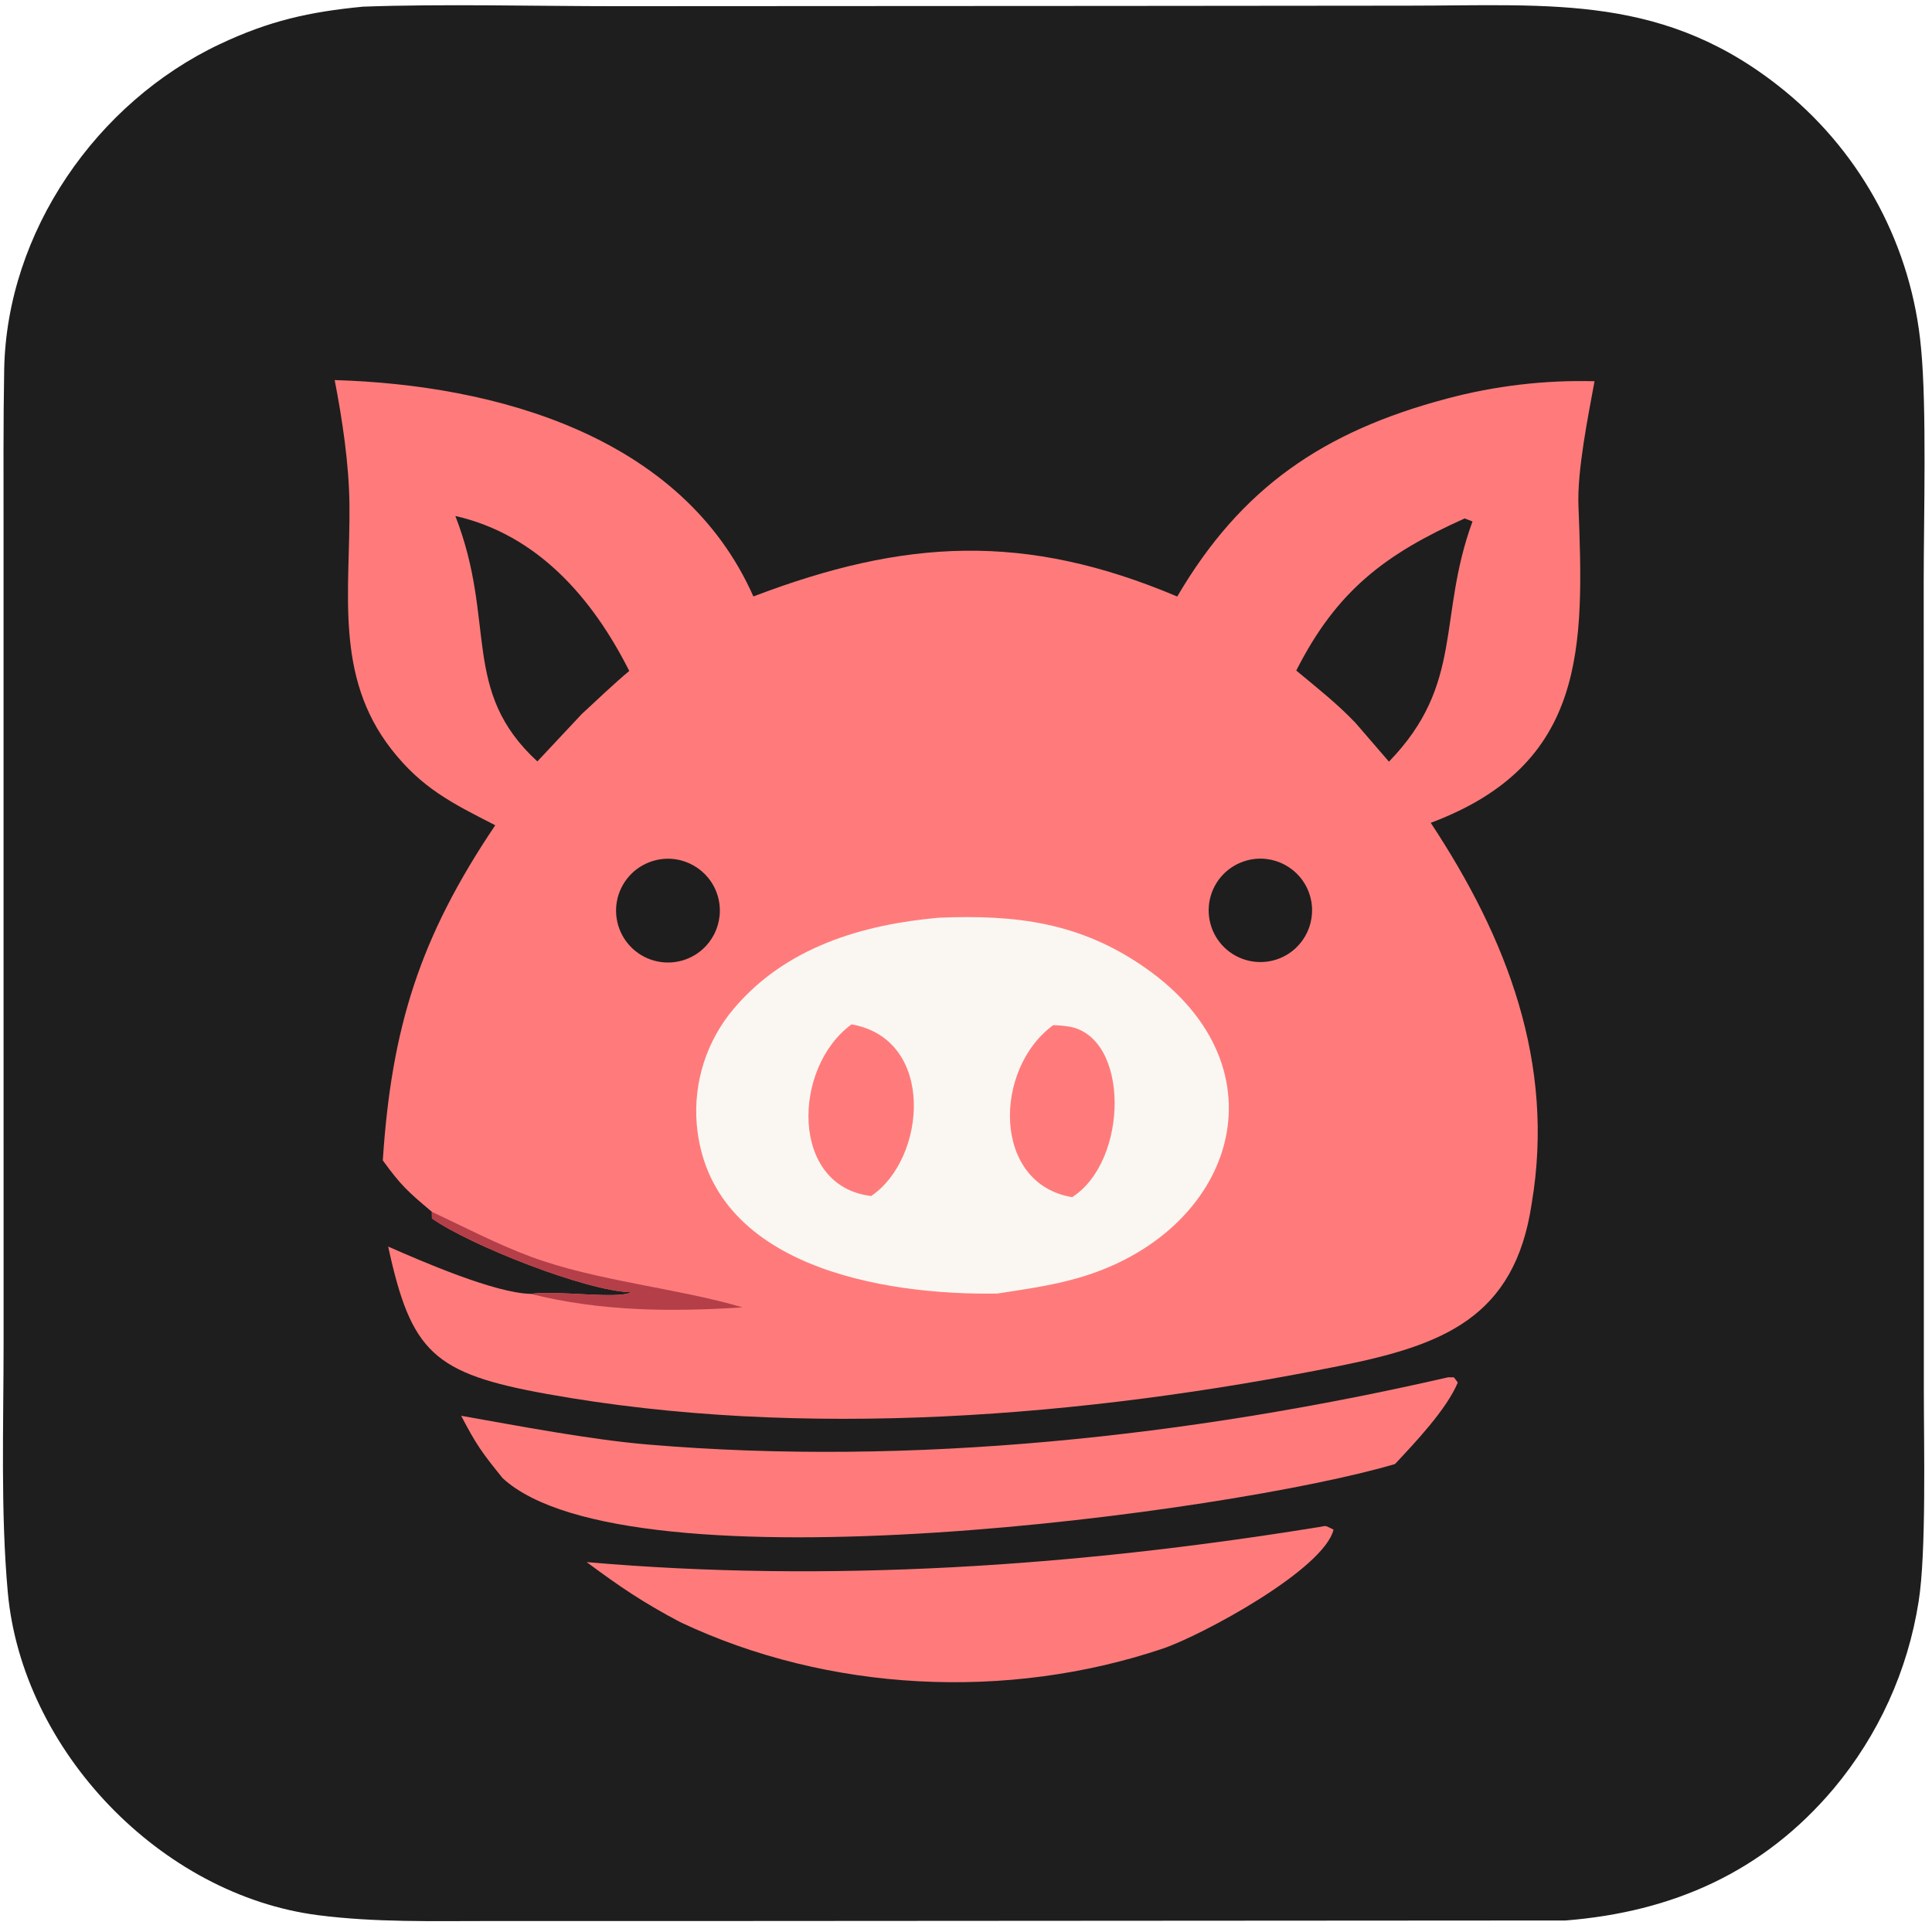
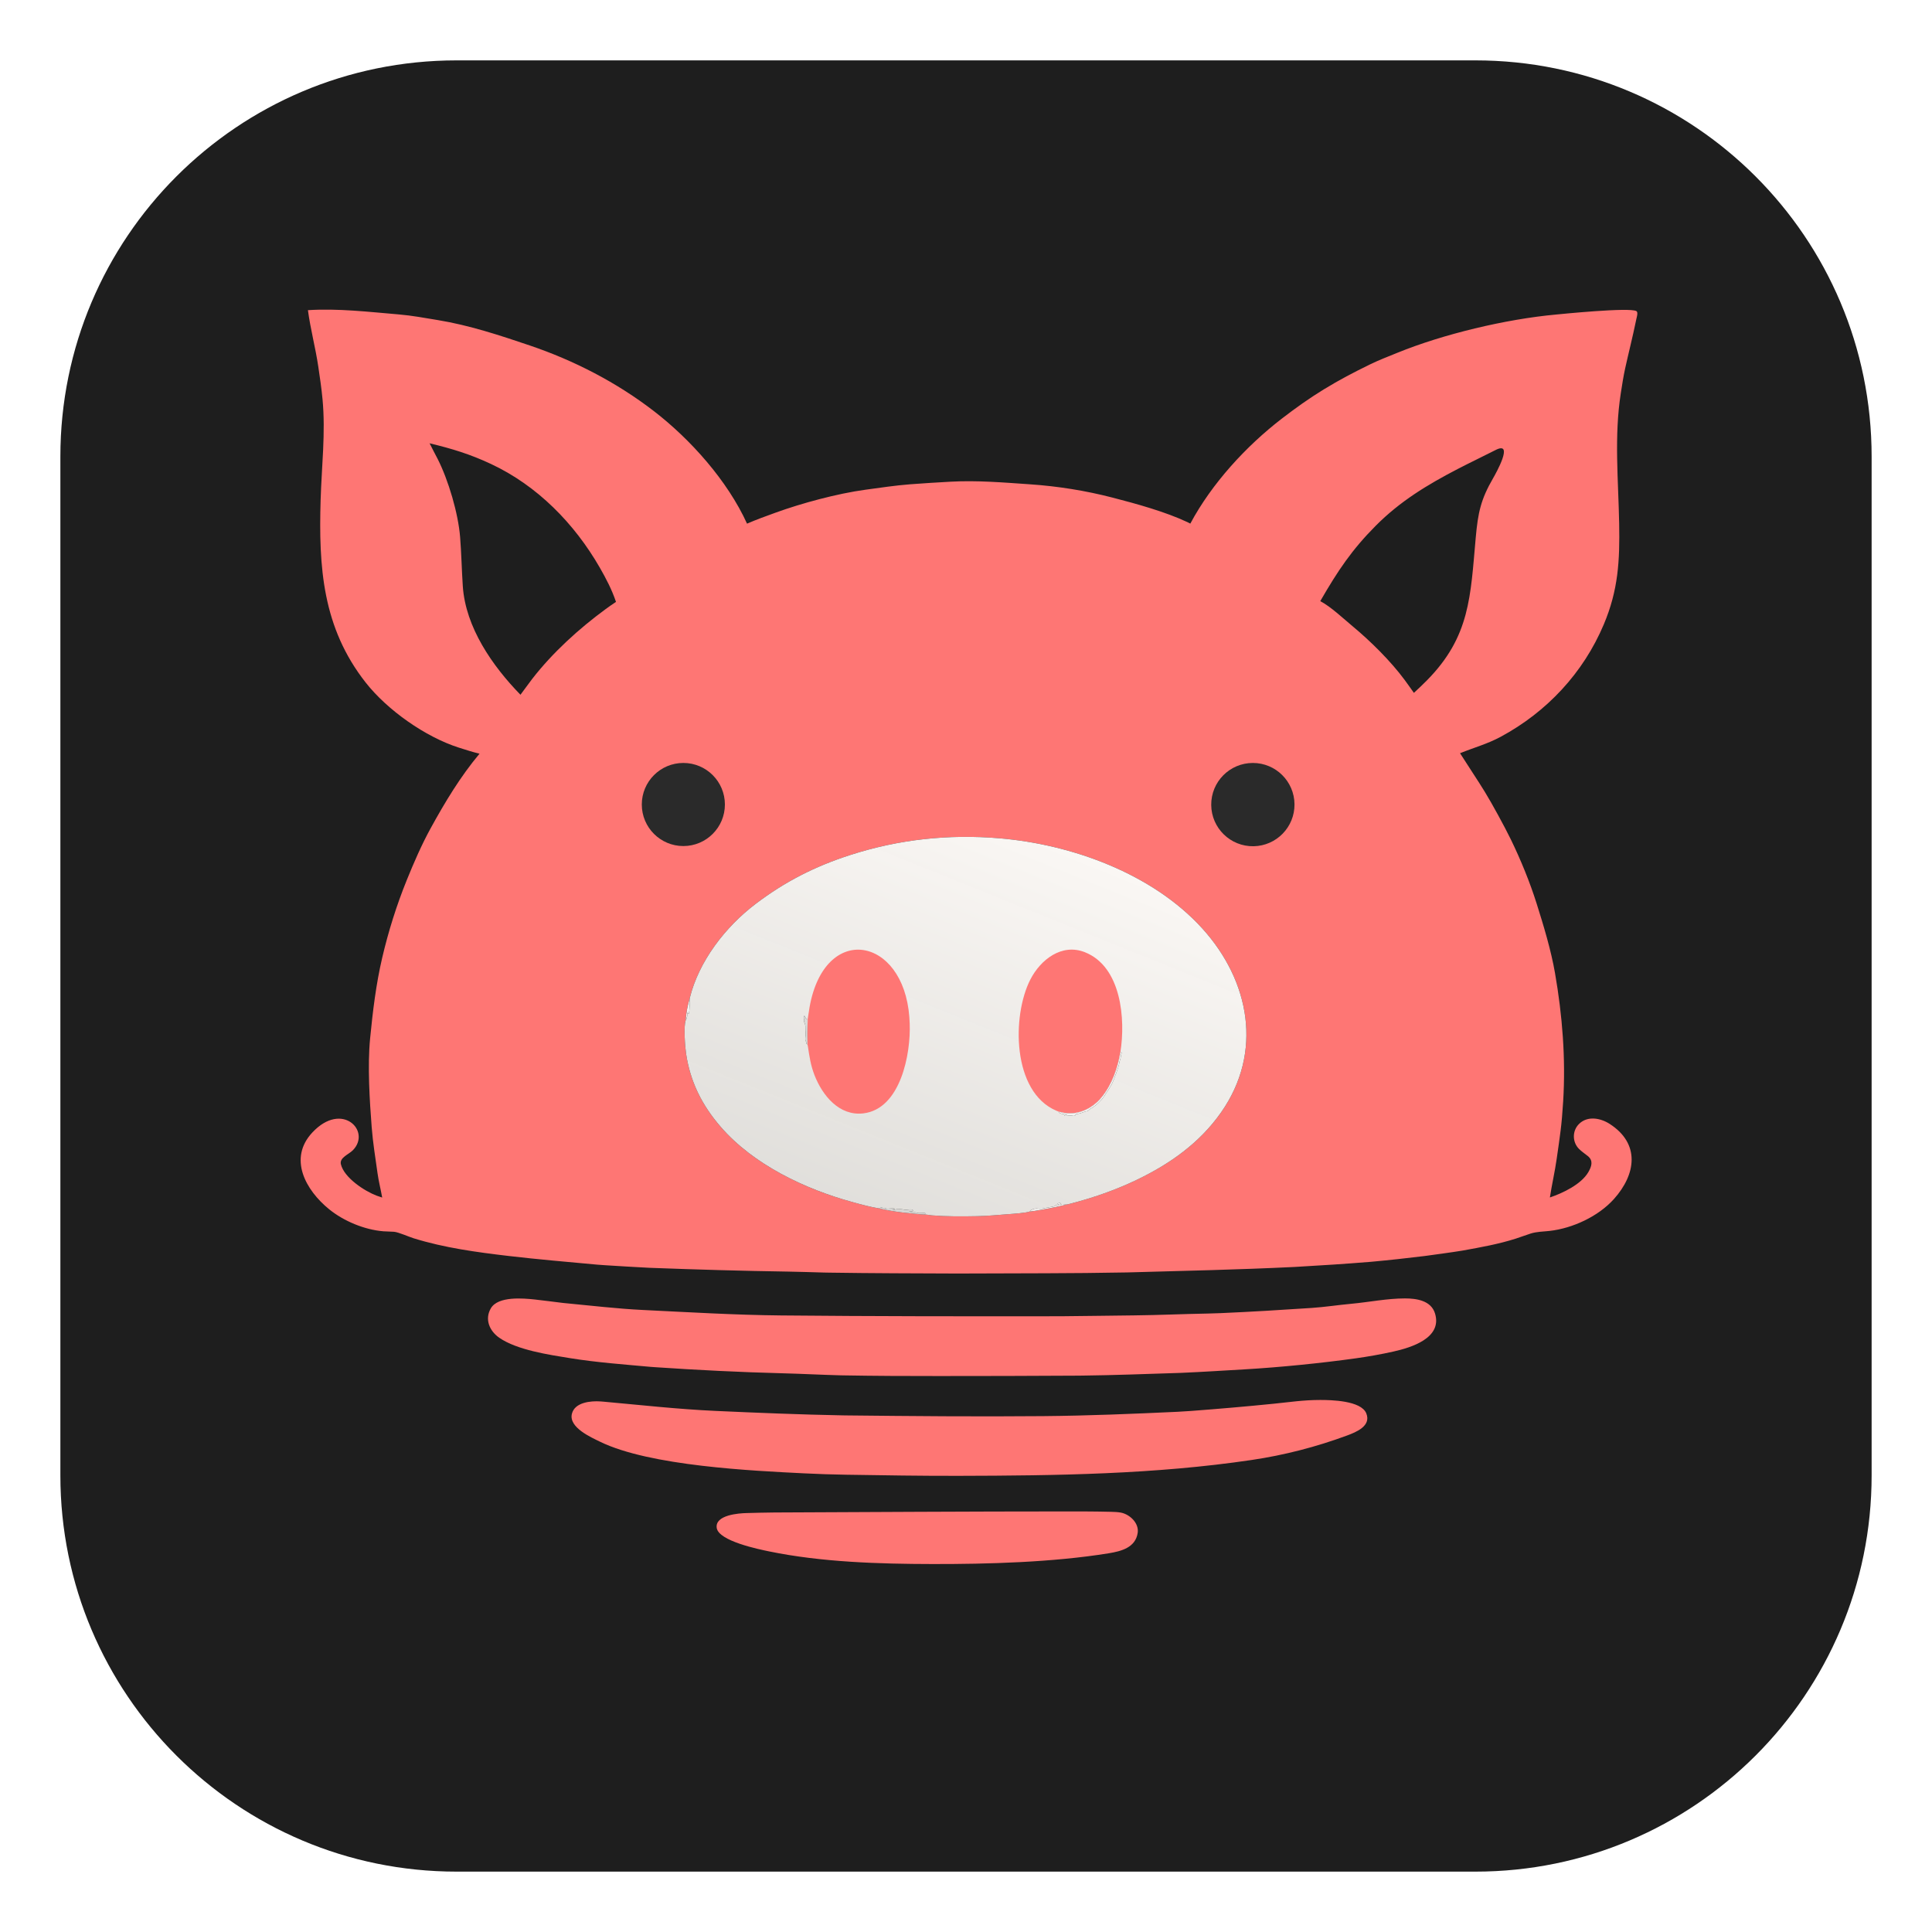
- <svg xmlns="http://www.w3.org/2000/svg" width="212.0" height="212.0" viewBox="713 103 212 212">
-   <path fill="#1E1E1E" transform="scale(0.5 0.5)" d="M1505.65 207.464C1522.9 206.819 1543.94 207.364 1561.43 207.358L1670.67 207.301L1735.15 207.242C1766.81 207.235 1791.64 204.607 1817.81 226.058C1834.86 240.089 1845.58 260.355 1847.59 282.34C1848.87 295.315 1848.18 319.866 1848.18 333.543L1848.21 429.449L1848.21 511.421C1848.21 523.185 1848.78 546.774 1847.06 557.508C1844.69 572.618 1838.25 586.797 1828.43 598.525C1812.97 616.857 1793.1 625.603 1769.57 627.474L1586.3 627.589L1533.44 627.592C1520.86 627.59 1508.41 627.92 1495.87 626.318C1461.25 621.892 1430.86 590.164 1427.71 555.443C1426.11 537.785 1426.79 518.682 1426.79 500.711L1426.78 404.292L1426.78 322.532C1426.78 310.723 1426.71 298.61 1426.92 287.048C1427.5 256.889 1447.16 228.486 1474.2 215.707C1485.06 210.574 1493.81 208.608 1505.65 207.464Z" />
-   <path fill="#FF7B7B" transform="scale(0.5 0.5)" d="M1499.45 289.415C1534.73 290.44 1575.72 301.631 1591.34 336.898C1624.5 324.265 1650.94 322.772 1684.36 336.918C1698.42 312.921 1716.55 300.664 1743.46 293.501C1754.05 290.67 1764.99 289.379 1775.94 289.666C1774.5 297.522 1772.11 309.27 1772.41 317.036C1773.6 347.858 1774.31 373.722 1739.99 386.578C1756.7 411.878 1767.35 439.3 1762.15 470.114C1758.43 495.287 1742.54 501.229 1719.87 505.788C1664.24 516.977 1602.17 522.04 1546 511.917C1521.15 507.438 1516.23 502.805 1511.19 479.576C1518.74 482.892 1534.58 489.777 1542.44 489.953C1548.71 489.15 1561.62 491.177 1564.47 489.603C1554.59 489.339 1529.11 479.265 1520.79 473.402L1520.77 471.939C1515.43 467.432 1514.08 466.25 1510.01 460.663C1511.93 431.498 1518.11 411.722 1534.69 387.111C1525.23 382.275 1518.57 378.994 1511.88 370.41C1499.3 354.263 1502.9 335.625 1502.69 316.683C1502.59 307.879 1501.16 298.231 1499.45 289.415Z" />
-   <path fill="#B43F48" transform="scale(0.5 0.5)" d="M1520.77 471.939C1527.9 475.295 1535.13 479.063 1542.5 481.801C1556.85 487.137 1574.92 488.727 1588.95 492.918C1573.25 493.929 1557.82 493.812 1542.44 489.953C1548.71 489.15 1561.62 491.177 1564.47 489.603C1554.59 489.339 1529.11 479.265 1520.79 473.402L1520.77 471.939Z" />
-   <path fill="#FAF7F2" transform="scale(0.5 0.5)" d="M1632.04 407.402C1649.2 406.7 1663.08 408.495 1677.19 418.294C1709.05 440.427 1696.88 476.701 1662.48 486.501C1656.55 488.19 1650.87 488.946 1644.88 489.883C1619.88 490.299 1581.62 484.036 1578.9 452.678C1578.16 443.458 1581.11 434.32 1587.11 427.279C1598.49 413.87 1615.2 408.906 1632.04 407.402Z" />
-   <path fill="#FF7B7B" transform="scale(0.5 0.5)" d="M1657.14 430.981C1658.29 431.009 1659.43 431.112 1660.57 431.29C1673.98 433.518 1673.72 460.817 1661.29 468.732C1643.74 465.789 1643.95 440.653 1657.14 430.981Z" />
-   <path fill="#FF7B7B" transform="scale(0.5 0.5)" d="M1612.88 430.808C1631.45 434.06 1629.31 460.31 1617.19 468.478C1599.35 466.384 1599.87 440.291 1612.88 430.808Z" />
-   <path fill="#1E1E1E" transform="scale(0.5 0.5)" d="M1525.93 319.239C1544.02 323.339 1556.08 337.35 1564.1 353.248C1560.72 356.064 1556.97 359.675 1553.68 362.698L1543.93 373.105C1527.02 357.545 1535.05 342.616 1525.93 319.239Z" />
-   <path fill="#1E1E1E" transform="scale(0.5 0.5)" d="M1747.43 319.779L1749.16 320.437C1741.4 341.612 1747.43 356.036 1730.82 373.154L1723.48 364.651C1719.56 360.515 1714.89 356.819 1710.48 353.163C1719.35 335.614 1730.05 327.57 1747.43 319.779Z" />
-   <path fill="#1E1E1E" transform="scale(0.5 0.5)" d="M1569.94 394.773C1575.82 393.363 1581.78 396.801 1583.51 402.602C1585.23 408.402 1582.12 414.539 1576.42 416.574C1572.45 417.991 1568.02 417.099 1564.91 414.256C1561.8 411.413 1560.51 407.084 1561.56 403.002C1562.62 398.921 1565.84 395.755 1569.94 394.773Z" />
-   <path fill="#1E1E1E" transform="scale(0.5 0.5)" d="M1699.59 394.849C1705.39 393.248 1711.44 396.46 1713.36 402.166C1715.28 407.873 1712.41 414.087 1706.82 416.324C1702.92 417.887 1698.47 417.162 1695.26 414.441C1692.05 411.72 1690.62 407.449 1691.52 403.342C1692.43 399.236 1695.53 395.967 1699.59 394.849Z" />
-   <path fill="#FF7B7B" transform="scale(0.5 0.5)" d="M1743.81 508.26L1745.08 508.277L1745.93 509.41C1743.45 515.336 1736.56 522.584 1732.15 527.298C1696.45 537.898 1563.91 555.814 1536.31 530.399C1531.79 524.802 1530.51 523.048 1527.21 516.71C1539.82 518.937 1555.47 521.939 1568.1 523.011C1626.06 527.93 1687.27 521.244 1743.81 508.26Z" />
-   <path fill="#FF7B7B" transform="scale(0.5 0.5)" d="M1714.53 541.277C1717.57 540.883 1716.27 540.554 1718.66 541.688C1716.52 550.493 1689.61 564.979 1681.13 567.825C1647.03 579.273 1607.82 577.388 1575.27 561.99C1567.06 557.645 1562.07 554.253 1554.75 548.82C1607.78 553.461 1662.13 549.737 1714.53 541.277Z" />
+ <svg xmlns="http://www.w3.org/2000/svg" width="1024" height="1024" viewBox="0 0 1024 1024">
+   <rect x="32" y="32" width="960" height="960" rx="210" fill="#1E1E1E" />
+   <g transform="translate(128 138) scale(0.75)">
+     <path fill="#FE7674" d="M46.943 35.192C68.385 33.833 89.842 36.411 111.251 38.207C120.476 38.98 129.593 40.703 138.729 42.198C160.936 45.832 182.412 52.922 203.725 60.143C235.206 70.811 265.158 86.275 291.482 106.571C317.216 126.412 343.416 155.624 357.257 186.058C363.539 183.305 371.062 180.604 377.394 178.304C395.696 171.658 420.991 164.787 441.001 162.075C451.484 160.655 461.953 159.062 472.5 158.245C481.992 157.51 491.495 156.95 501 156.417C519.728 155.367 538.485 156.977 557.199 158.254C576.867 159.596 596.415 162.71 615.503 167.642C632.345 171.994 652.877 177.64 668.498 184.996C669.184 185.319 669.853 185.674 670.525 186.024C685.702 157.649 709.972 131.26 735.198 111.83C744.644 104.554 754.64 97.406 764.809 91.203C776.151 84.284 785.484 79.413 797.5 73.535C803.815 70.446 810.372 67.953 816.873 65.303C849.068 52.183 893.342 41.54 929 38.282C931.686 38.037 980.942 33.01 985.794 35.867C987.11 36.642 986.021 40.184 985.787 41.199C985.786 41.203 985.456 42.745 985.455 42.749C983.165 53.981 980.312 65.055 977.844 76.245C976.565 82.041 975.681 87.917 974.759 93.78C969.962 124.306 973.018 155.298 973.59 186C974.082 212.42 972.937 233.02 962.738 257.238C948.314 291.488 922.49 319.137 889.814 336.713C880.265 341.849 870.985 344.289 861.146 348.295C861.621 349.031 862.1 349.765 862.568 350.506C867.887 358.93 873.492 367.187 878.7 375.675C883.601 383.661 892.632 400.17 897.044 409.237C903.962 423.455 910.496 439.423 915.25 454.485C920.215 470.217 925.418 487.392 928.243 503.622C933.446 533.512 935.874 563.967 934.021 594.25C932.941 611.898 931.791 618.419 929.43 634.999C928.127 644.151 926.021 653.118 924.631 662.241C933.709 659.189 946.782 652.976 951.798 644.334C954.137 640.305 955.434 636.25 951.494 633.022C949.381 631.291 947.057 629.807 945.139 627.862C940.387 623.046 940.357 615.055 945.253 610.258C951.306 604.325 960.498 606.138 966.91 610.273C988.578 624.246 985.555 645.897 969.865 663.375C958.866 675.627 940.761 684.018 924.5 685.878C919.974 686.395 915.349 686.361 911.011 687.751C907.485 688.88 904.026 690.211 900.499 691.338C888.449 695.189 875.948 697.422 863.499 699.67C863.495 699.671 862.504 699.843 862.501 699.844C854.274 701.184 846.003 702.24 837.749 703.399C837.745 703.4 835.753 703.664 835.749 703.664C823.519 705.163 811.271 706.518 799 707.634C798.996 707.634 797.706 707.746 797.702 707.747C780.453 709.158 762.038 710.343 745.25 711.29C745.246 711.29 743.254 711.397 743.25 711.397C704.44 713.274 665.591 714.118 626.75 715.198C626.746 715.198 625.004 715.235 625 715.235C587.506 715.957 550.001 715.804 512.5 715.979C512.496 715.979 505.504 715.998 505.5 715.998C475.499 715.877 445.497 715.835 415.5 715.371C415.496 715.371 411.754 715.304 411.75 715.304C403.336 715.092 394.914 714.76 386.5 714.634C354.231 714.151 321.999 713.216 289.75 712.002C289.746 712.001 287.754 711.923 287.75 711.922C277.492 711.458 267.251 710.718 257 710.127C255.158 710.02 253.316 709.902 251.479 709.731C230.557 707.79 209.618 706.034 188.75 703.582C166.148 700.926 143.478 697.851 121.74 691.119C118.201 690.023 110.954 686.749 107.753 686.49C105.257 686.288 102.745 686.353 100.249 686.149C86.935 685.062 72.312 678.993 61.944 670.583C45.254 657.045 32.894 634.637 50.095 616.285C71.056 593.923 91.831 615.334 78.783 628.785C75.779 631.881 69.103 634.06 70.243 638.792C72.539 648.324 86.982 657.751 95.504 660.971C96.796 661.459 98.121 661.852 99.427 662.302C98.395 656.519 96.921 650.817 96.114 644.999C94.613 634.18 92.831 623.391 91.997 612.5C90.583 594.029 88.958 569.599 90.9 549.75C92.773 530.612 95.07 511.472 99.457 492.749C103.836 474.06 109.609 455.69 116.815 437.899C121.782 425.637 127.314 412.909 133.686 401.303C143.85 382.793 154.634 364.876 168.214 348.631C163.251 347.446 158.391 345.877 153.532 344.323C129.961 336.787 103.118 317.879 87.783 298.373C57.192 259.462 54.487 216.795 55.917 169.25C56.629 145.58 59.488 121.858 57.275 98.281C56.539 90.445 55.397 82.658 54.235 74.874C52.247 61.553 48.722 48.521 46.943 35.192ZM451.073 670.057C451.682 670.318 452.333 670.444 452.988 670.545C454.496 670.778 455.99 671.208 457.502 671.444C460.915 671.978 464.316 672.606 467.752 672.954C471.925 673.378 476.098 673.79 480.273 674.199C481.039 674.275 481.81 674.279 482.579 674.295C483.217 674.361 483.859 674.387 484.499 674.429C485.595 674.5 486.655 674.798 487.751 674.888C498.389 675.757 509.078 675.674 519.75 675.474C527.218 675.334 534.569 674.598 542.001 674.047C545.455 673.79 554.165 673.211 557.1 672.179C558.284 672.077 559.391 671.949 560.565 671.761C568.118 670.551 575.666 669.117 583.088 667.253C584.029 667.079 584.788 666.894 585.756 666.643C601.687 662.517 617.628 657.007 632.483 649.874C656.116 638.527 677.073 623.786 692.269 602.114C722.056 559.633 712.606 509.173 678.914 472.06C643.826 433.41 586.809 412.697 535.5 408.401C499.612 405.395 464.604 409.165 430.298 420.193C405.276 428.237 384.093 439.036 363.389 454.734C342.063 470.904 323.201 495.141 316.747 521.48C315.265 526.576 314.194 531.806 313.883 537.104C312.4 541.323 313.432 555.567 314.161 560.5C317.111 580.482 325.442 597.058 338.663 612.34C361.77 639.047 398.221 656.342 431.752 665.496C438.107 667.23 444.556 669.044 451.073 670.057ZM264.647 241.357C261.825 232.875 257.668 224.903 253.213 217.154C235.284 185.974 209.062 159.21 176.287 143.874C161.518 136.963 148.747 133.074 132.922 129.277C134.739 133.038 136.777 136.686 138.664 140.412C146.248 155.384 153.139 178.731 154.488 195.5C155.419 207.065 155.614 218.673 156.393 230.25C158.354 259.401 177.314 286.627 197.14 306.974C199.983 303.275 202.617 299.419 205.477 295.734C219.896 277.153 238.507 260.254 257.426 246.384C259.791 244.651 262.196 242.965 264.647 241.357ZM828.524 305.637C831.667 302.744 834.778 299.815 837.776 296.772C868.337 265.747 868.478 237.447 872.219 196C873.81 178.375 875.754 168.98 884.589 153.781C886.177 151.049 899.703 127.147 886.262 134.025C877.381 138.57 868.355 142.827 859.501 147.425C837.958 158.613 818.782 170.217 801.55 187.549C784.734 204.464 774.829 219.201 762.365 240.813C769.803 244.722 778.589 253.066 785.22 258.574C797.903 269.109 812.186 283.234 821.984 296.501C824.21 299.514 826.358 302.582 828.524 305.637Z" />
+     <defs>
+       <linearGradient id="gradient_0" gradientUnits="userSpaceOnUse" x1="458.728" y1="677.247" x2="566.643" y2="409.348">
+         <stop offset="0" stop-color="#F7F5F1" stop-opacity="0.898" />
+         <stop offset="1" stop-color="#FAF7F4" />
+       </linearGradient>
+     </defs>
+     <path fill="url(#gradient_0)" d="M316.747 521.48C323.201 495.141 342.063 470.904 363.389 454.734C384.093 439.036 405.276 428.237 430.298 420.193C464.604 409.165 499.612 405.395 535.5 408.401C586.809 412.697 643.826 433.41 678.914 472.06C712.606 509.173 722.056 559.633 692.269 602.114C677.073 623.786 656.116 638.527 632.483 649.874C617.628 657.007 601.687 662.517 585.756 666.643C584.788 666.894 584.029 667.079 583.088 667.253C582.205 667.134 580.645 666.785 579.775 666.911C579.435 666.96 578.487 667.789 578.862 666.872C579.512 665.281 574.755 666.847 577.002 666.988C577.922 667.046 578.237 667.066 577.364 667.865C576.606 668.559 575.676 667.062 574.836 668.23C574.642 668.498 573.226 668.714 572.696 668.855C571.975 669.048 571.233 668.993 570.513 669.225C569.3 669.616 568.505 669.4 567.196 669.853C566.386 670.133 564.21 670.327 563.255 670.17C561.368 669.861 559.944 670.12 558.23 670.962C557.514 671.314 557.458 671.501 557.1 672.179C554.165 673.211 545.455 673.79 542.001 674.047C534.569 674.598 527.218 675.334 519.75 675.474C509.078 675.674 498.389 675.757 487.751 674.888C486.655 674.798 485.595 674.5 484.499 674.429C483.859 674.387 483.217 674.361 482.579 674.295C482.771 674.207 483.95 673.882 483.505 673.502C482.674 672.794 478.961 673.636 477.502 673.092C476.567 672.743 475.747 672.714 474.737 672.776C473.616 672.844 473.522 672.783 472.516 672.362C472.161 672.214 471.64 672.143 471.656 672.126C471.747 672.031 471.853 672.259 472.146 672.038C472.493 671.775 474.528 672.408 474.528 671.511C474.528 670.441 472.62 670.684 472.003 670.712C470.806 670.765 469.449 671.128 468.27 670.839C466.563 670.42 465.061 670.442 463.247 670.506C462.477 670.533 461.743 670.999 460.998 670.862C460.859 670.836 460.037 670.809 460.025 670.803C459.744 670.673 459.793 670.85 459.889 670.733C459.935 670.677 461.172 670.624 461.497 670.42C462.515 669.78 458.801 670.011 457.262 670.142C455.749 670.272 456.353 670.297 455.004 669.801C454.255 669.525 454.35 669.725 453.898 669.707C452.217 669.643 452.313 668.535 451.073 670.057C444.556 669.044 438.107 667.23 431.752 665.496C398.221 656.342 361.77 639.047 338.663 612.34C325.442 597.058 317.111 580.482 314.161 560.5C313.432 555.567 312.4 541.323 313.883 537.104C314.322 536.18 314.692 535.51 314.898 534.507C315.119 533.43 314.964 533.013 315.076 532.02C315.24 530.565 315.499 532.997 315.964 532.492C316.551 531.855 316.58 528.22 316.644 527.507C316.827 525.463 316.872 523.538 316.747 521.48ZM577.642 601.67C577.762 602.602 577.928 602.348 578.803 602.802C580.179 603.517 580.358 602.79 581.821 603.537C582.315 603.789 583.423 603.75 583.426 603.776C583.458 604.1 582.352 603.991 582.25 603.991C581.181 603.987 581.349 604.724 582.708 604.598C584.35 604.446 584.728 604.326 586.509 604.392C587.104 604.414 588.407 604.759 588.859 604.456C589.989 603.697 589.007 602.972 590.71 603.135C591.701 603.229 595.436 601.81 596.372 601.484C597.146 601.215 598.03 601.383 598.593 600.719C599.315 599.866 600.223 599.323 601.195 598.804C601.968 598.391 602.509 597.86 603.224 597.369C605.128 596.063 606.19 594.717 607.841 593.054C608.462 592.428 608.789 591.661 609.389 591.006C610.174 590.148 610.591 588.983 611.332 588.051C612.49 586.596 613.067 585.251 614.085 583.727C615.36 581.818 615.843 580.201 616.758 578.128C617.067 577.431 617.183 576.694 617.511 576.003C618.093 574.78 620.103 568.83 620.175 567.981C620.235 567.268 620.444 566.686 620.572 565.987C620.703 565.271 621.095 564.7 621.175 563.981C621.278 563.048 621.534 562.178 621.68 561.247C621.889 559.909 622.583 559.75 621.089 559.698C619.089 571.022 615.252 582.174 607.98 591.238C601.189 599.703 590.315 604.727 579.501 602.072C578.87 601.917 578.289 601.747 577.642 601.67ZM400.076 536.425C398.393 536.079 398.818 534.879 397.916 533.995C397.586 533.671 397.297 534.507 397.733 534.982C397.932 535.199 397.487 536.457 397.461 536.979C397.387 538.464 398.441 539.563 398.49 540.996C398.544 542.537 398.441 543.98 398.653 545.497C398.928 547.468 398.226 549.176 398.467 551.005C398.537 551.538 399.178 552.291 399.117 552.539C398.891 553.466 399.059 553.685 399.961 554.018C400.053 552.347 399.965 550.673 399.921 549C399.82 545.11 400.051 541.256 400.091 537.371C400.091 537.37 400.076 536.426 400.076 536.425Z" />
+     <path fill="#FE7674" d="M577.642 601.67C577.02 601.416 576.398 601.164 575.78 600.901C544.541 587.618 544.344 533.86 557.472 508.233C564.678 494.167 579.665 482.454 596 488.919C621.876 499.161 624.828 536.298 621.089 559.698C619.089 571.022 615.252 582.174 607.98 591.238C601.189 599.703 590.315 604.727 579.501 602.072C578.87 601.917 578.289 601.747 577.642 601.67Z" />
+     <path fill="#FE7674" d="M400.076 536.425C400.606 533.543 400.935 530.63 401.449 527.745C412.142 467.74 467.762 477.709 471.955 534.751C472.065 536.249 472.146 537.749 472.207 539.25C473.079 560.709 465.806 599.654 439.501 602.808C422.375 604.862 410.497 590.119 404.923 575.768C402.253 568.895 401.405 562.952 400.307 555.754C400.218 555.171 400.083 554.595 399.961 554.018C400.053 552.347 399.965 550.673 399.921 549C399.82 545.11 400.051 541.256 400.091 537.371C400.091 537.37 400.076 536.426 400.076 536.425Z" />
+     <path fill="#F9F7F5" fill-opacity="0.98" d="M621.089 559.698C622.583 559.75 621.889 559.909 621.68 561.247C621.534 562.178 621.278 563.048 621.175 563.981C621.095 564.7 620.703 565.271 620.572 565.987C620.444 566.686 620.235 567.268 620.175 567.981C620.103 568.83 618.093 574.78 617.511 576.003C617.183 576.694 617.067 577.431 616.758 578.128C615.843 580.201 615.36 581.818 614.085 583.727C613.067 585.251 612.49 586.596 611.332 588.051C610.591 588.983 610.174 590.148 609.389 591.006C608.789 591.661 608.462 592.428 607.841 593.054C606.19 594.717 605.128 596.063 603.224 597.369C602.509 597.86 601.968 598.391 601.195 598.804C600.223 599.323 599.315 599.866 598.593 600.719C598.03 601.383 597.146 601.215 596.372 601.484C595.436 601.81 591.701 603.229 590.71 603.135C589.007 602.972 589.989 603.697 588.859 604.456C588.407 604.759 587.104 604.414 586.509 604.392C584.728 604.326 584.35 604.446 582.708 604.598C581.349 604.724 581.181 603.987 582.25 603.991C582.352 603.991 583.458 604.1 583.426 603.776C583.423 603.75 582.315 603.789 581.821 603.537C580.358 602.79 580.179 603.517 578.803 602.802C577.928 602.348 577.762 602.602 577.642 601.67C578.289 601.747 578.87 601.917 579.501 602.072C590.315 604.727 601.189 599.703 607.98 591.238C615.252 582.174 619.089 571.022 621.089 559.698Z" />
+     <path fill="#F9F7F5" fill-opacity="0.859" d="M399.961 554.018C399.059 553.685 398.891 553.466 399.117 552.539C399.178 552.291 398.537 551.538 398.467 551.005C398.226 549.176 398.928 547.468 398.653 545.497C398.441 543.98 398.544 542.537 398.49 540.996C398.441 539.563 397.387 538.464 397.461 536.979C397.487 536.457 397.932 535.199 397.733 534.982C397.297 534.507 397.586 533.671 397.916 533.995C398.818 534.879 398.393 536.079 400.076 536.425C400.076 536.426 400.091 537.37 400.091 537.371C400.051 541.256 399.82 545.11 399.921 549C399.965 550.673 400.053 552.347 399.961 554.018Z" />
+     <path fill="#2A2A2A" d="M714.75 355.18C730.894 355.195 744.012 368.214 744.149 384.357C744.287 400.5 731.392 413.74 715.251 414.03C698.893 414.323 685.436 401.218 685.297 384.858C685.158 368.498 698.389 355.165 714.75 355.18Z" />
+     <path fill="#2A2A2A" d="M312.25 355.174C328.468 355.173 341.615 368.32 341.615 384.538C341.615 400.756 328.468 413.903 312.25 413.902C296.033 413.901 282.887 400.755 282.887 384.538C282.887 368.321 296.033 355.174 312.25 355.174Z" />
+     <path fill="#F9F7F5" fill-opacity="0.843" d="M451.073 670.057C452.313 668.535 452.217 669.643 453.898 669.707C454.35 669.725 454.255 669.525 455.004 669.801C456.353 670.297 455.749 670.272 457.262 670.142C458.801 670.011 462.515 669.78 461.497 670.42C461.172 670.624 459.935 670.677 459.889 670.733C459.793 670.85 459.744 670.673 460.025 670.803C460.037 670.809 460.859 670.836 460.998 670.862C461.743 670.999 462.477 670.533 463.247 670.506C465.061 670.442 466.563 670.42 468.27 670.839C469.449 671.128 470.806 670.765 472.003 670.712C472.62 670.684 474.528 670.441 474.528 671.511C474.528 672.408 472.493 671.775 472.146 672.038C471.853 672.259 471.747 672.031 471.656 672.126C471.64 672.143 472.161 672.214 472.516 672.362C473.522 672.783 473.616 672.844 474.737 672.776C475.747 672.714 476.567 672.743 477.502 673.092C478.961 673.636 482.674 672.794 483.505 673.502C483.95 673.882 482.771 674.207 482.579 674.295C481.81 674.279 481.039 674.275 480.273 674.199C476.098 673.79 471.925 673.378 467.752 672.954C464.316 672.606 460.915 671.978 457.502 671.444C455.99 671.208 454.496 670.778 452.988 670.545C452.333 670.444 451.682 670.318 451.073 670.057Z" />
+     <path fill="#F9F7F5" fill-opacity="0.953" d="M557.1 672.179C557.458 671.501 557.514 671.314 558.23 670.962C559.944 670.12 561.368 669.861 563.255 670.17C564.21 670.327 566.386 670.133 567.196 669.853C568.505 669.4 569.3 669.616 570.513 669.225C571.233 668.993 571.975 669.048 572.696 668.855C573.226 668.714 574.642 668.498 574.836 668.23C575.676 667.062 576.606 668.559 577.364 667.865C578.237 667.066 577.922 667.046 577.002 666.988C574.755 666.847 579.512 665.281 578.862 666.872C578.487 667.789 579.435 666.96 579.775 666.911C580.645 666.785 582.205 667.134 583.088 667.253C575.666 669.117 568.118 670.551 560.565 671.761C559.391 671.949 558.284 672.077 557.1 672.179Z" />
+     <path fill="#F9F7F5" fill-opacity="0.969" d="M316.747 521.48C316.872 523.538 316.827 525.463 316.644 527.507C316.58 528.22 316.551 531.855 315.964 532.492C315.499 532.997 315.24 530.565 315.076 532.02C314.964 533.013 315.119 533.43 314.898 534.507C314.692 535.51 314.322 536.18 313.883 537.104C314.194 531.806 315.265 526.576 316.747 521.48Z" />
+     <path fill="#FE7674" d="M822.25 733.586C830.432 733.59 840.682 735.076 843.465 744.248C848.747 761.656 826.511 768.337 814.002 771.144C805.55 773.04 795.781 774.766 787.249 775.954C762.964 779.335 733.85 782.267 708.752 783.727C693.92 784.59 679.093 785.537 664.25 786.185C664.246 786.185 662.004 786.265 662 786.265C639.418 786.983 616.841 787.858 594.25 788.128C594.246 788.128 590.254 788.167 590.25 788.167C557.751 788.397 525.25 788.409 492.75 788.437C470.249 788.457 447.747 788.367 425.25 787.971C425.246 787.971 423.254 787.931 423.25 787.931C409.58 787.573 395.918 786.841 382.25 786.489C352.304 785.719 322.388 784.211 292.5 782.197C292.496 782.197 289.004 781.944 289 781.944C270.051 780.213 251.045 778.851 232.261 775.817C217.414 773.419 194.588 770.062 182.111 761.346C175.234 756.541 171.669 748.273 176.257 740.509C181.373 731.849 199.139 733.486 207.25 734.344C213.863 735.045 220.446 736 227.052 736.764C227.055 736.764 228.998 736.959 229.001 736.96C247.181 738.662 265.327 740.861 283.565 741.747C316.118 743.329 348.66 745.3 381.25 745.615C446.498 746.246 511.748 746.267 577 746.188C577.004 746.188 579.746 746.179 579.75 746.179C596.748 746.053 613.751 745.745 630.75 745.574C648.182 745.399 665.578 744.563 683 744.273C686.001 744.223 689.001 744.112 692 743.982C713.434 743.049 734.844 741.743 756.251 740.315C765.616 739.691 774.905 738.232 784.251 737.377C796.936 736.216 809.512 733.581 822.25 733.586Z" />
+     <path fill="#FE7674" d="M762.25 805.351C769.956 805.339 791.152 805.744 794.871 814.781C798.569 823.767 787.614 828.128 781.251 830.478C759.453 838.528 736.969 844.336 713.967 847.749C645.476 857.909 575.99 858.813 506.75 858.966C480.248 859.024 453.749 858.59 427.25 858.179C417.354 858.026 407.388 857.697 397.5 857.201C361.893 855.414 288.638 852.133 253.303 834.818C247.141 831.799 231.229 824.842 233.462 815.249C235.412 806.872 246.952 805.912 253.75 806.38C253.753 806.38 255.746 806.54 255.75 806.54C282.152 808.924 308.517 811.884 335 813.081C364.906 814.434 394.819 815.667 424.75 816.231C424.754 816.232 427.246 816.268 427.25 816.268C473.665 816.765 520.084 817.185 566.5 816.766C598.184 816.48 629.849 815.186 661.5 813.702C664.669 813.553 667.836 813.348 671 813.11C690.521 811.641 710.023 809.972 729.499 807.998C741.102 806.823 750.309 805.369 762.25 805.351Z" />
+     <path fill="#FE7674" d="M582.75 884.117C593.334 884.116 603.92 884.111 614.5 884.391C616.756 884.45 619.018 884.518 621.246 884.909C627.602 886.025 634.362 892.281 633.338 899.247C631.806 909.663 621.711 912.266 612.787 913.71C573.248 920.109 527.24 921.376 488.25 921.299C450.676 921.226 409.807 920.004 372.755 912.343C366.049 910.957 337.156 905.123 335.83 895.754C334.53 886.572 351.491 885.389 357 885.268C363.502 885.124 369.994 884.89 376.5 884.862C445.251 884.569 513.999 884.125 582.75 884.117Z" />
+   </g>
</svg>
